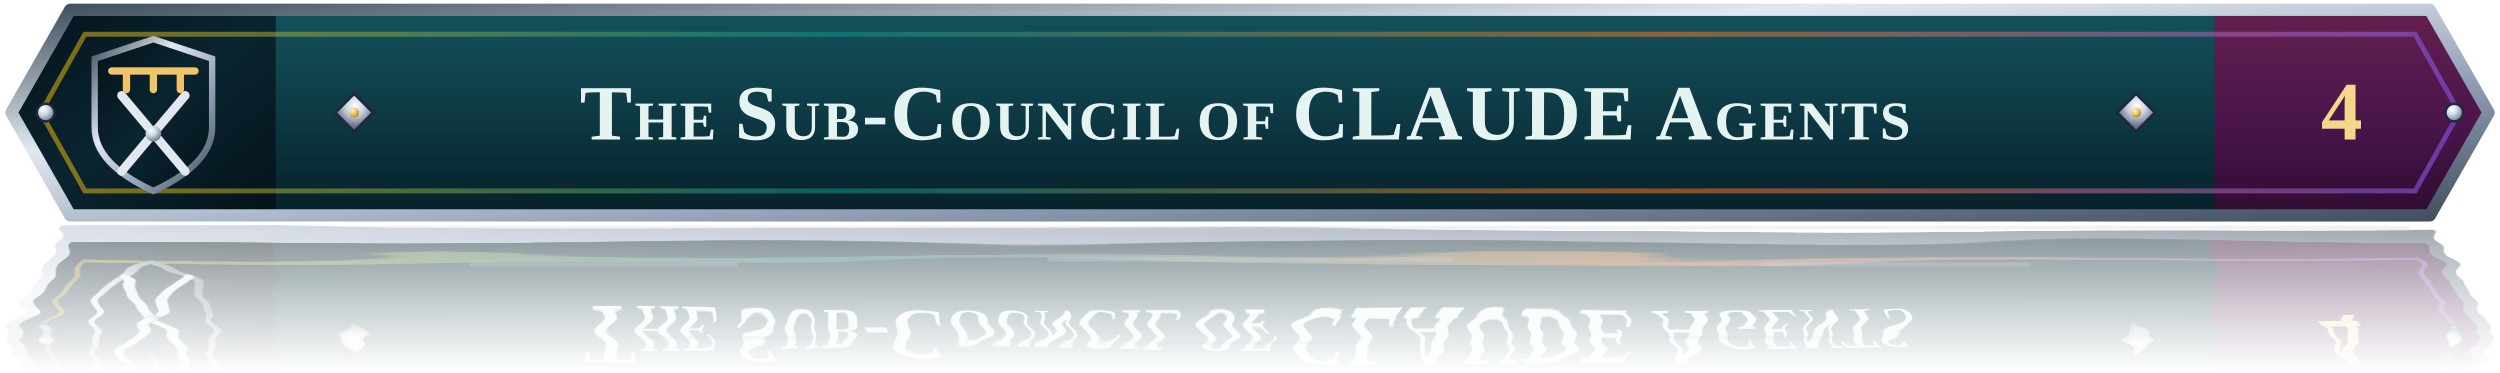
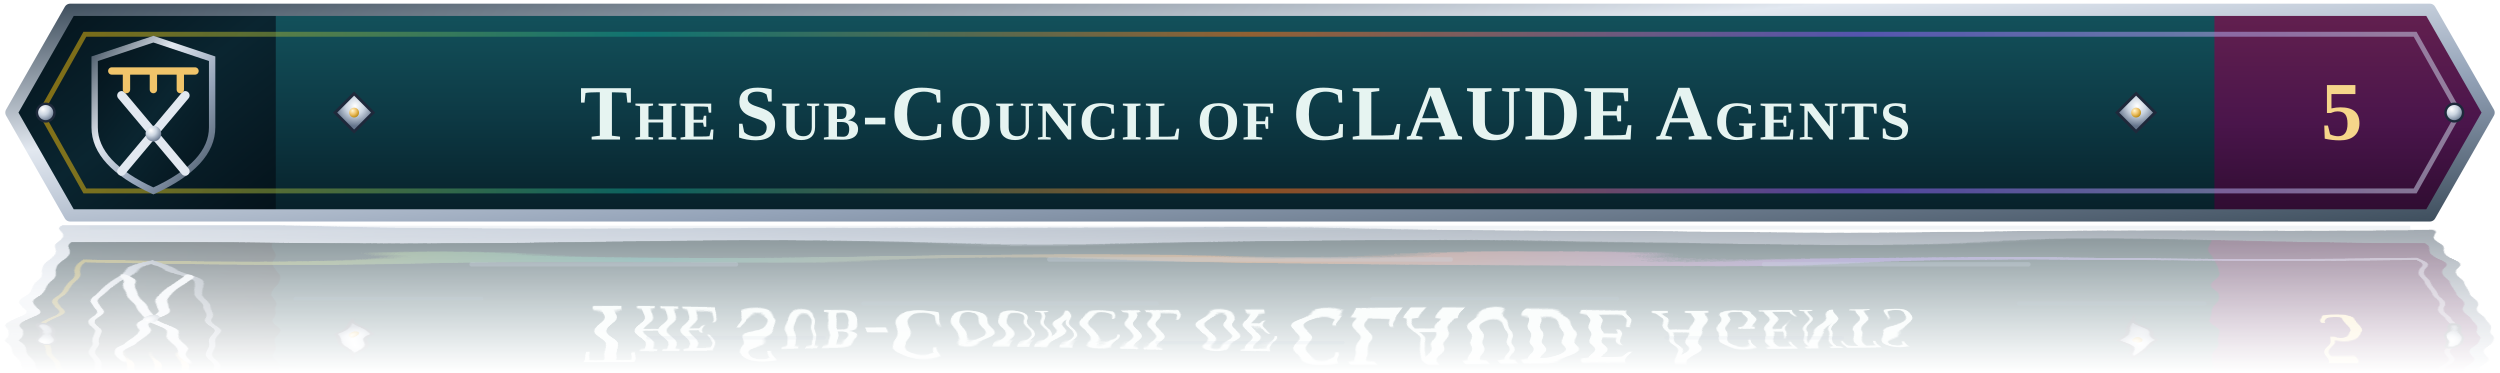
- <svg xmlns="http://www.w3.org/2000/svg" width="383" height="57" viewBox="0 0 510 76" role="img" aria-label="The Sub-Council of CLAUDE Agents: 4">
+ <svg xmlns="http://www.w3.org/2000/svg" width="383" height="57" viewBox="0 0 510 76" role="img" aria-label="The Sub-Council of CLAUDE Agents: 5">
  <defs>
    <linearGradient id="sbTide" x1="0%" y1="0%" x2="0%" y2="100%">
      <stop offset="0%" stop-color="#13525c" />
      <stop offset="50%" stop-color="#0d3a45" />
      <stop offset="100%" stop-color="#072029" />
    </linearGradient>
    <linearGradient id="sbCap" x1="0%" y1="0%" x2="100%" y2="100%">
      <stop offset="0%" stop-color="#04121a" />
      <stop offset="50%" stop-color="#0a2530" />
      <stop offset="100%" stop-color="#04121a" />
    </linearGradient>
    <linearGradient id="sbSilver" x1="0%" y1="0%" x2="100%" y2="100%">
      <stop offset="0%" stop-color="#3f4f5e" />
      <stop offset="35%" stop-color="#e2e8f0" />
      <stop offset="65%" stop-color="#94a3b8" />
      <stop offset="100%" stop-color="#3f4f5e" />
    </linearGradient>
    <linearGradient id="sbMembers" x1="0%" y1="0%" x2="100%" y2="0%">
      <stop offset="0%" stop-color="#eab308" />
-       <stop offset="33%" stop-color="#0d9488" />
-       <stop offset="67%" stop-color="#f97316" />
-       <stop offset="100%" stop-color="#8b5cf6" />
+       <stop offset="25%" stop-color="#0d9488" />
+       <stop offset="50%" stop-color="#f97316" />
+       <stop offset="75%" stop-color="#8b5cf6" />
+       <stop offset="100%" stop-color="#cbd5e1" />
    </linearGradient>
    <linearGradient id="sbCount" x1="0%" y1="0%" x2="0%" y2="100%">
      <stop offset="0%" stop-color="#63204f" />
      <stop offset="55%" stop-color="#4a154b" />
      <stop offset="100%" stop-color="#2e0c30" />
    </linearGradient>
    <radialGradient id="sbGem" cx="35%" cy="30%" r="75%">
      <stop offset="0%" stop-color="#ffffff" />
      <stop offset="45%" stop-color="#cbd5e1" />
      <stop offset="100%" stop-color="#64748b" />
    </radialGradient>
    <radialGradient id="sbGold" cx="35%" cy="30%" r="75%">
      <stop offset="0%" stop-color="#fff6d0" />
      <stop offset="50%" stop-color="#f0c46a" />
      <stop offset="100%" stop-color="#b8860b" />
    </radialGradient>
    <linearGradient id="sbFadeGrad" x1="0" y1="46" x2="0" y2="76" gradientUnits="userSpaceOnUse">
      <stop offset="0%" stop-color="#ffffff" stop-opacity="0.5" />
      <stop offset="100%" stop-color="#ffffff" stop-opacity="0" />
    </linearGradient>
    <mask id="sbFade" maskUnits="userSpaceOnUse" x="0" y="46" width="510" height="30">
      <rect x="0" y="46" width="510" height="30" fill="url(#sbFadeGrad)" />
    </mask>
    <filter id="sbRipple" filterUnits="userSpaceOnUse" x="0" y="44" width="510" height="34">
      <feTurbulence type="fractalNoise" baseFrequency="0.012 0.4" numOctaves="1" seed="7" result="noise" />
      <feDisplacementMap in="SourceGraphic" in2="noise" scale="5" xChannelSelector="R" yChannelSelector="G" />
    </filter>
  </defs>
  <g id="sbPlaque">
    <path d="M 14 2 L 496 2 L 508 23 L 496 44 L 14 44 L 2 23 Z" fill="url(#sbTide)" />
    <path d="M 14 2 L 56 2 L 56 44 L 14 44 L 2 23 Z" fill="url(#sbCap)" />
    <line x1="56" y1="3" x2="56" y2="43" stroke="url(#sbSilver)" stroke-width="1.5" />
    <path d="M 452 2 L 496 2 L 508 23 L 496 44 L 452 44 Z" fill="url(#sbCount)" />
    <line x1="452" y1="3" x2="452" y2="43" stroke="url(#sbSilver)" stroke-width="1.5" />
    <path d="M 17 7 L 493 7 L 502 23 L 493 39 L 17 39 L 8 23 Z" fill="none" stroke="url(#sbMembers)" stroke-width="1" opacity="0.55" />
    <path d="M 14 2 L 496 2 L 508 23 L 496 44 L 14 44 L 2 23 Z" fill="none" stroke="url(#sbSilver)" stroke-width="2.5" stroke-linejoin="round" />
    <path d="M 31 8 L 43 12 L 43 26 Q 43 33.5 31 39 Q 19 33.5 19 26 L 19 12 Z" fill="url(#sbCap)" stroke="url(#sbSilver)" stroke-width="1.3" />
    <path d="M 24.5 19.5 L 37.5 35 M 37.5 19.5 L 24.5 35" stroke="#e2e8f0" stroke-width="1.8" stroke-linecap="round" />
    <circle cx="31" cy="27.3" r="1.6" fill="url(#sbGem)" />
    <path d="M 22.5 14.5 L 39.5 14.5 M 25.5 14.5 L 25.5 18.3 M 31 14.5 L 31 18.3 M 36.5 14.5 L 36.5 18.3" stroke="#f0c46a" stroke-width="1.5" stroke-linecap="round" />
    <rect width="5.5" height="5.5" fill="url(#sbGem)" stroke="#1e293b" stroke-width="0.6" transform="translate(72,23) rotate(45) translate(-2.75,-2.75)" />
    <rect width="5.5" height="5.5" fill="url(#sbGem)" stroke="#1e293b" stroke-width="0.6" transform="translate(436,23) rotate(45) translate(-2.75,-2.75)" />
    <circle cx="72" cy="23" r="1" fill="url(#sbGold)" />
    <circle cx="436" cy="23" r="1" fill="url(#sbGold)" />
    <circle cx="9" cy="23" r="1.8" fill="url(#sbGem)" stroke="#1e293b" stroke-width="0.5" />
    <circle cx="501" cy="23" r="1.8" fill="url(#sbGem)" stroke="#1e293b" stroke-width="0.5" />
    <text x="254" y="28.5" text-anchor="middle" fill="#e6f4f1" font-family="Cinzel, Georgia, 'Times New Roman', serif" font-size="16" font-weight="700" letter-spacing="0.5" style="font-variant: small-caps">The Sub-Council of CLAUDE Agents</text>
-     <text x="478" y="28.5" text-anchor="middle" fill="#f5d68a" font-family="Cinzel, Georgia, 'Times New Roman', serif" font-size="17" font-weight="700" letter-spacing="0.5">4</text>
+     <text x="478" y="28.5" text-anchor="middle" fill="#f5d68a" font-family="Cinzel, Georgia, 'Times New Roman', serif" font-size="17" font-weight="700" letter-spacing="0.5">5</text>
  </g>
  <g mask="url(#sbFade)">
    <g filter="url(#sbRipple)">
      <use href="#sbPlaque" transform="matrix(1 0 0 -1 0 92)" />
    </g>
  </g>
  <line x1="18" y1="46.5" x2="492" y2="46.5" stroke="#cbd5e1" stroke-opacity="0.3" stroke-width="0.8" />
  <g stroke="#cbd5e1" stroke-linecap="round">
    <path d="M 96 54 L 150 54 M 214 53 L 296 53 M 360 54 L 414 54" stroke-opacity="0.32" stroke-width="0.9" />
    <path d="M 60 61 L 98 61 M 176 62 L 236 62 M 280 61 L 330 61 M 412 62 L 450 62" stroke-opacity="0.22" stroke-width="0.8" />
    <path d="M 132 69 L 168 69 M 236 70 L 274 70 M 340 69 L 376 69" stroke-opacity="0.14" stroke-width="0.7" />
  </g>
</svg>
